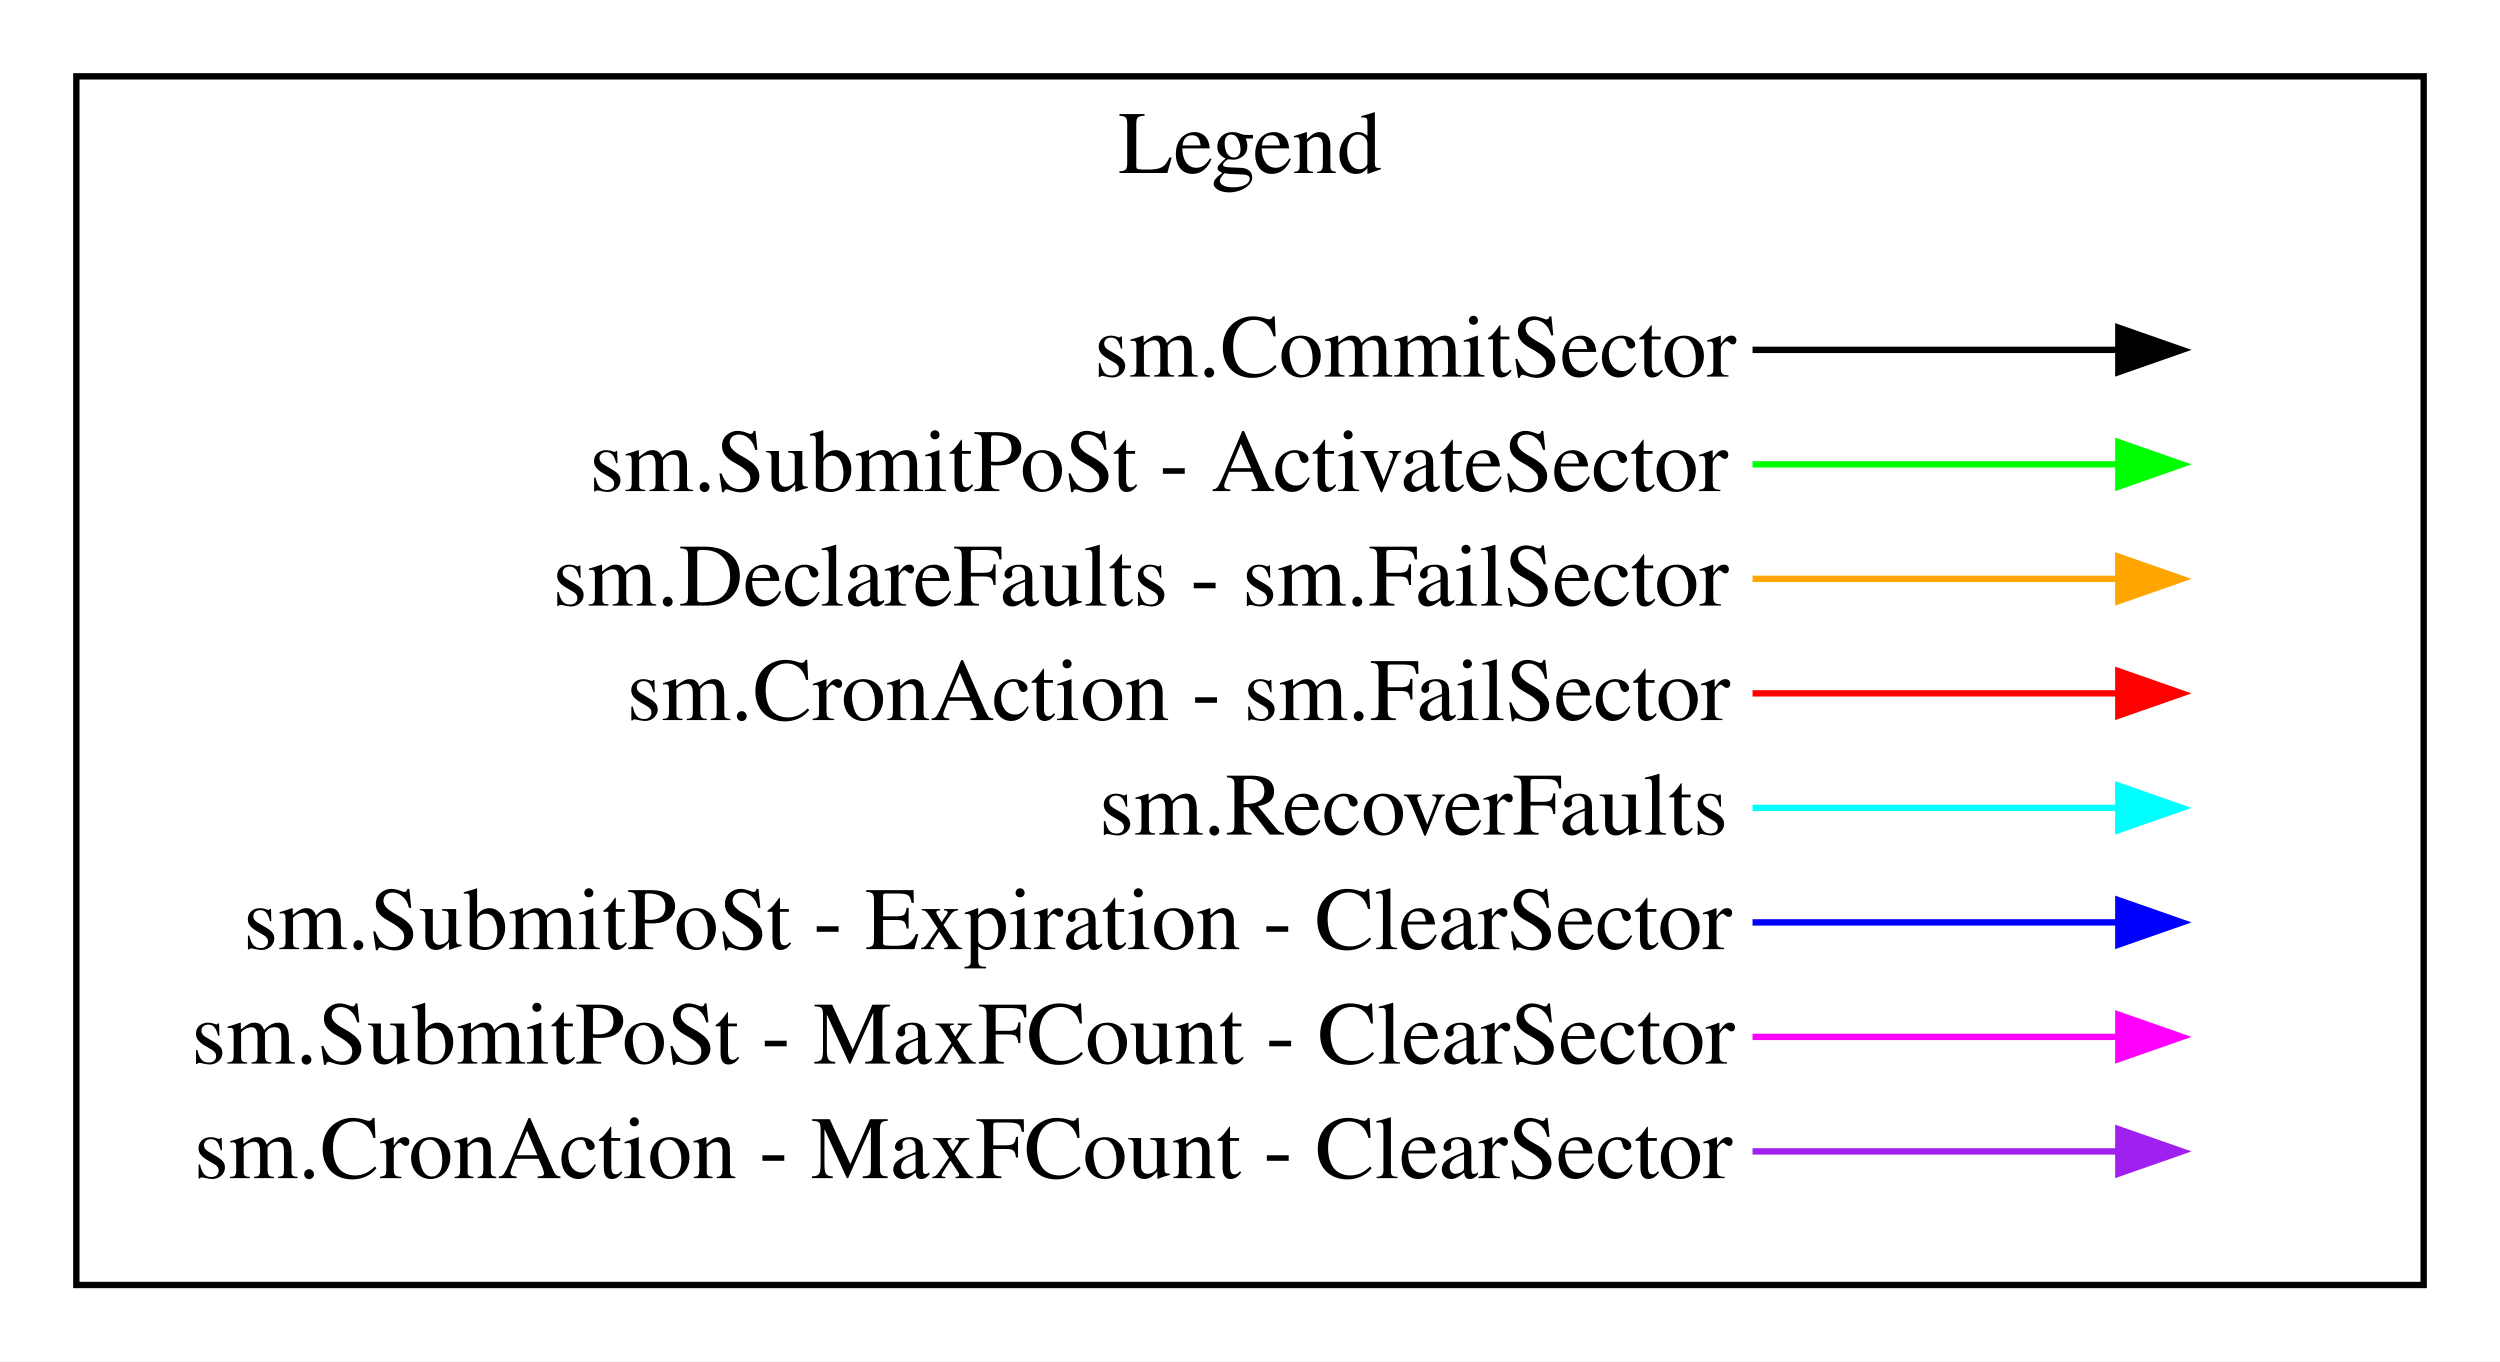
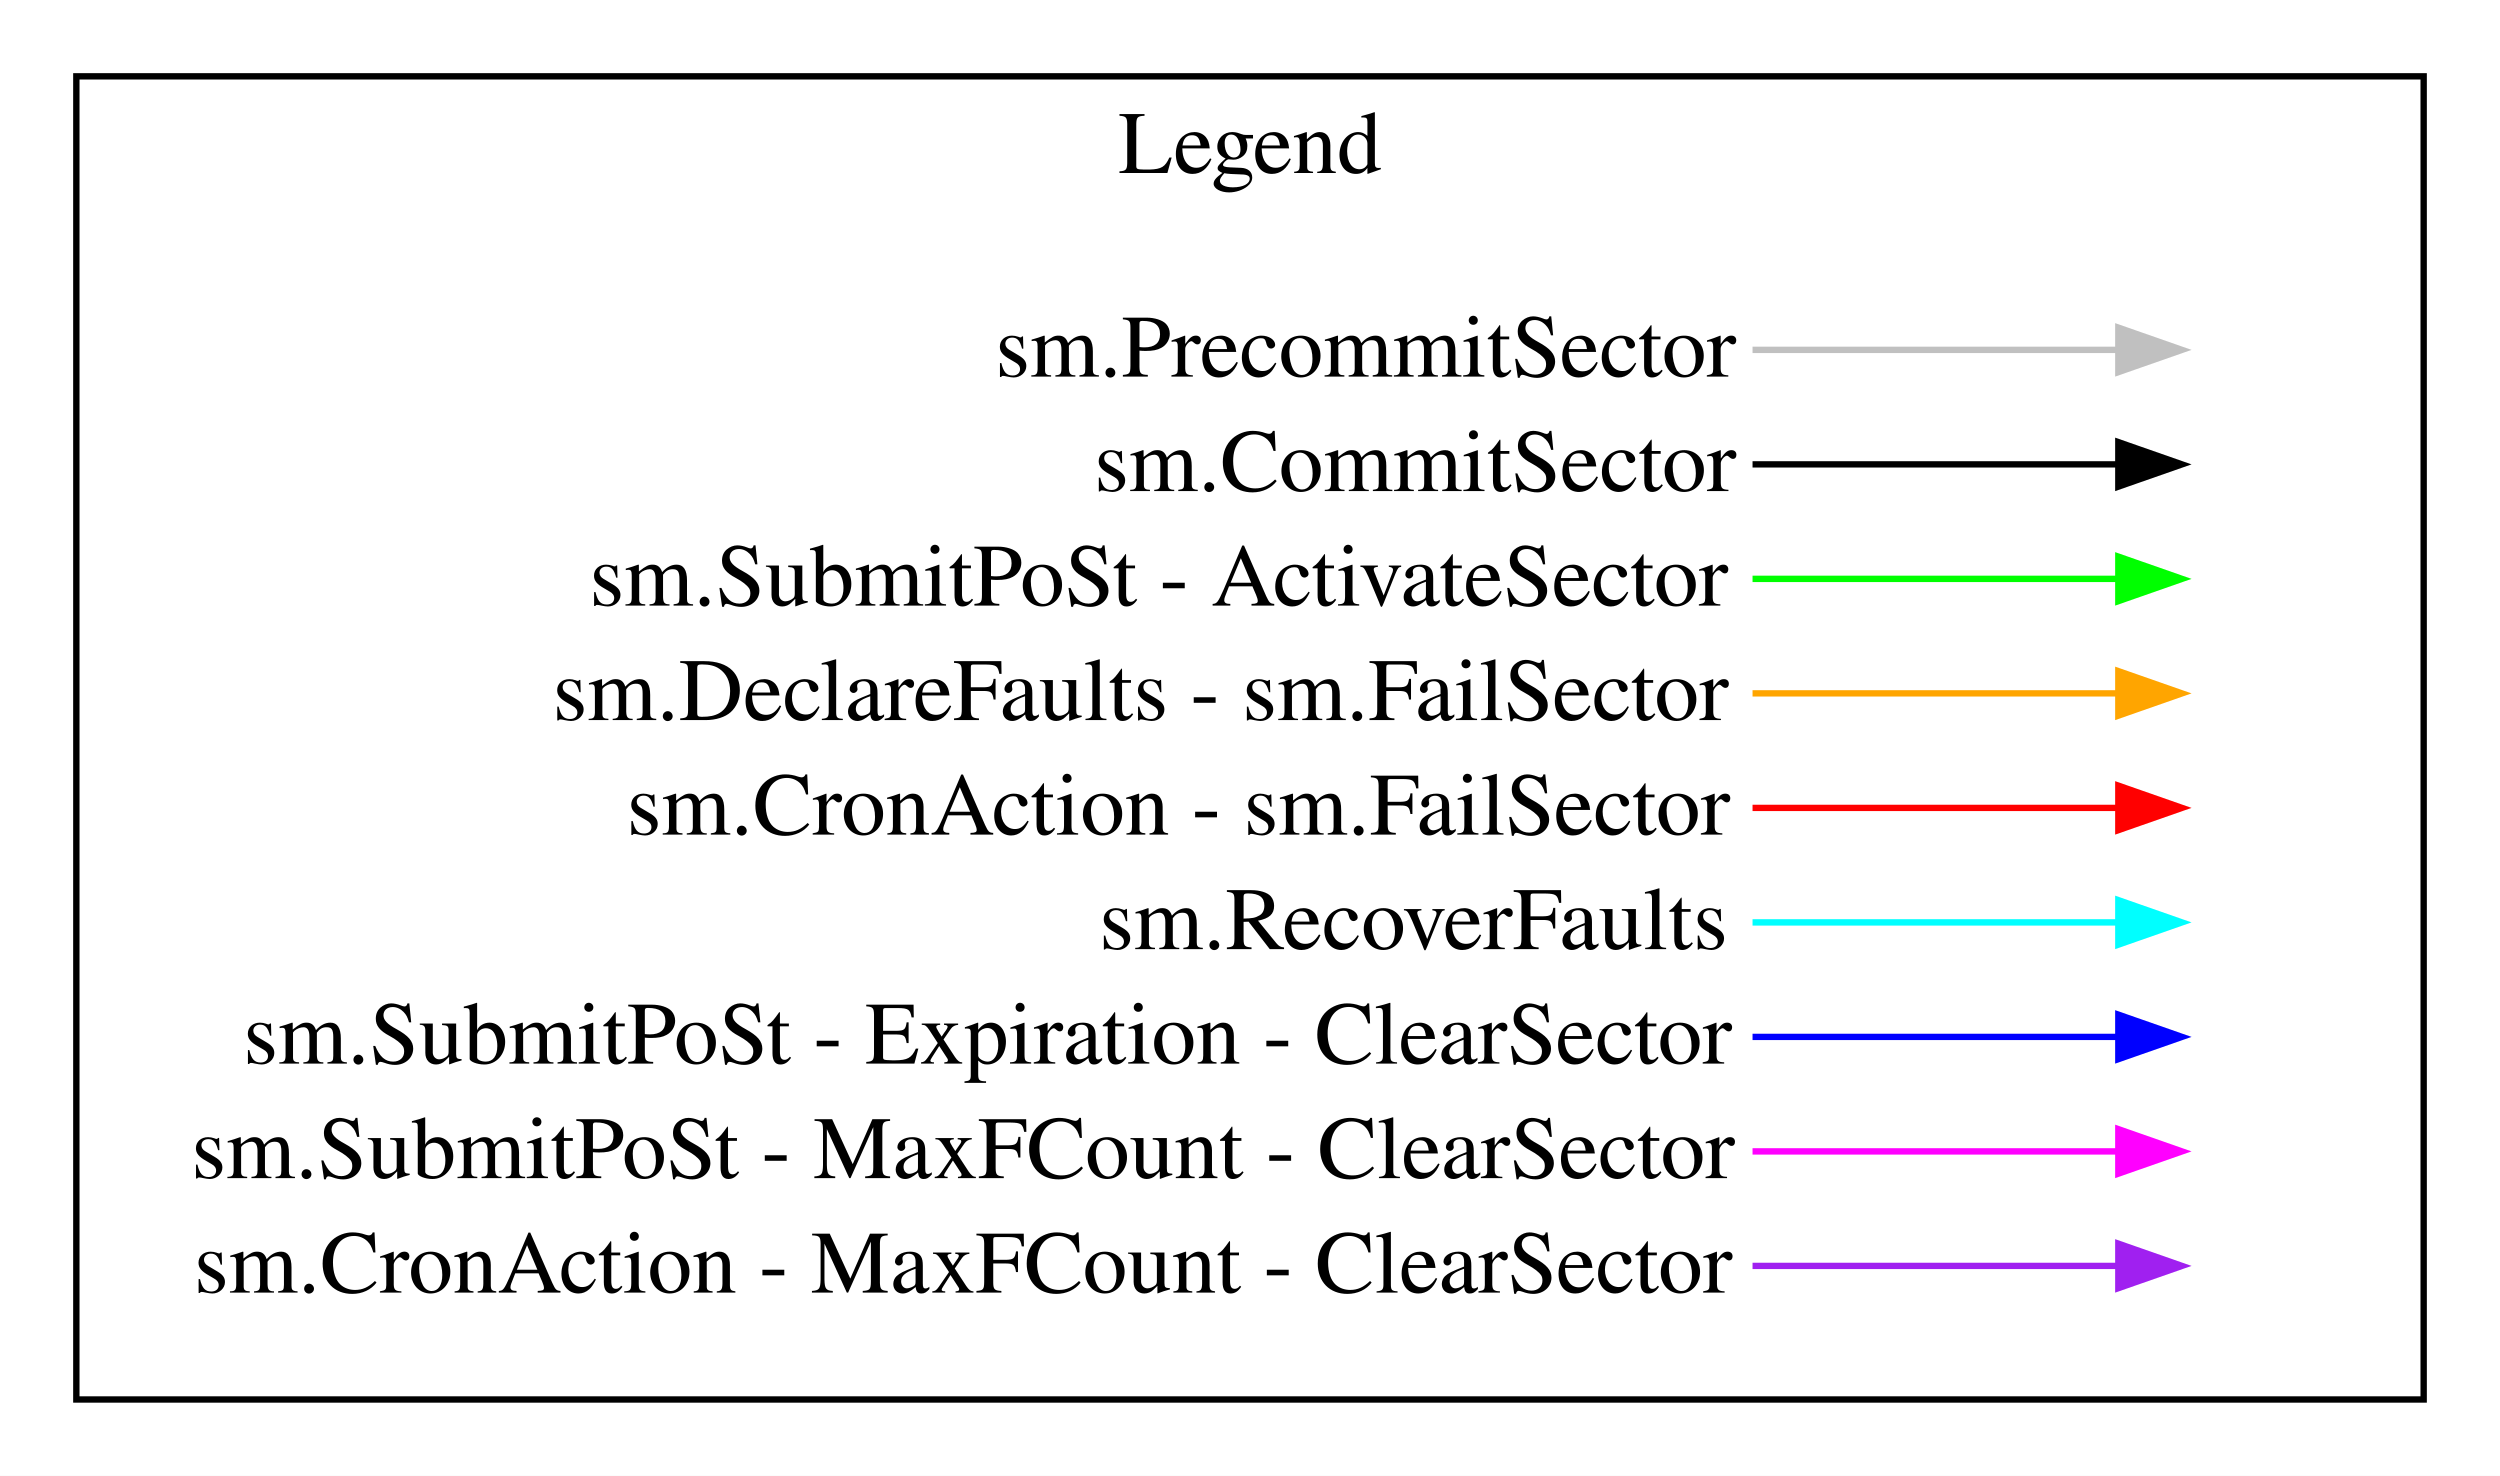
- <svg xmlns="http://www.w3.org/2000/svg" width="393pt" height="214pt" viewBox="0.00 0.00 393.00 214.00">
-   <g id="graph0" class="graph" transform="scale(1 1) rotate(0) translate(4 210)">
-     <polygon fill="#ffffff" stroke="transparent" points="-4,4 -4,-210 389,-210 389,4 -4,4" />
+ <svg xmlns="http://www.w3.org/2000/svg" width="393pt" height="232pt" viewBox="0.00 0.00 393.00 232.00">
+   <g id="graph0" class="graph" transform="scale(1 1) rotate(0) translate(4 228)">
+     <polygon fill="#ffffff" stroke="transparent" points="-4,4 -4,-228 389,-228 389,4 -4,4" />
    <g id="clust1" class="cluster">
-       <polygon fill="none" stroke="#000000" points="8,-8 8,-198 377,-198 377,-8 8,-8" />
-       <text text-anchor="middle" x="192.5" y="-182.8" font-family="Times,serif" font-size="14.00" fill="#000000">Legend</text>
+       <polygon fill="none" stroke="#000000" points="8,-8 8,-216 377,-216 377,-8 8,-8" />
+       <text text-anchor="middle" x="192.5" y="-200.8" font-family="Times,serif" font-size="14.00" fill="#000000">Legend</text>
    </g>
    <g id="node1" class="node">
+       <text text-anchor="start" x="152.462" y="-168.8" font-family="Times,serif" font-size="14.00" fill="#000000">sm.PrecommitSector</text>
      <text text-anchor="start" x="168" y="-150.8" font-family="Times,serif" font-size="14.00" fill="#000000">sm.CommitSector</text>
      <text text-anchor="start" x="88.662" y="-132.8" font-family="Times,serif" font-size="14.00" fill="#000000">sm.SubmitPoSt - ActivateSector</text>
      <text text-anchor="start" x="82.872" y="-114.8" font-family="Times,serif" font-size="14.00" fill="#000000">sm.DeclareFaults - sm.FailSector</text>
      <text text-anchor="start" x="94.514" y="-96.8" font-family="Times,serif" font-size="14.00" fill="#000000">sm.CronAction - sm.FailSector</text>
      <text text-anchor="start" x="168.793" y="-78.8" font-family="Times,serif" font-size="14.00" fill="#000000">sm.RecoverFaults</text>
      <text text-anchor="start" x="34.241" y="-60.8" font-family="Times,serif" font-size="14.00" fill="#000000">sm.SubmitPoSt - Expiration - ClearSector</text>
      <text text-anchor="start" x="26.081" y="-42.8" font-family="Times,serif" font-size="14.00" fill="#000000">sm.SubmitPoSt - MaxFCount - ClearSector</text>
      <text text-anchor="start" x="26.488" y="-24.8" font-family="Times,serif" font-size="14.00" fill="#000000">sm.CronAction - MaxFCount - ClearSector</text>
    </g>
    <g id="node2" class="node">
+       <text text-anchor="start" x="340.75" y="-168.8" font-family="Times,serif" font-size="14.00" fill="#000000"> </text>
      <text text-anchor="start" x="340.75" y="-150.8" font-family="Times,serif" font-size="14.00" fill="#000000"> </text>
      <text text-anchor="start" x="340.75" y="-132.8" font-family="Times,serif" font-size="14.00" fill="#000000"> </text>
      <text text-anchor="start" x="340.75" y="-114.8" font-family="Times,serif" font-size="14.00" fill="#000000"> </text>
      <text text-anchor="start" x="340.75" y="-96.8" font-family="Times,serif" font-size="14.00" fill="#000000"> </text>
      <text text-anchor="start" x="340.75" y="-78.8" font-family="Times,serif" font-size="14.00" fill="#000000"> </text>
      <text text-anchor="start" x="340.75" y="-60.8" font-family="Times,serif" font-size="14.00" fill="#000000"> </text>
      <text text-anchor="start" x="340.75" y="-42.8" font-family="Times,serif" font-size="14.00" fill="#000000"> </text>
      <text text-anchor="start" x="340.75" y="-24.8" font-family="Times,serif" font-size="14.00" fill="#000000"> </text>
    </g>
    <g id="edge1" class="edge">
+       <path fill="none" stroke="#c0c0c0" d="M271.5,-173C297.75,-173 306.773,-173 328.717,-173" />
+       <polygon fill="#c0c0c0" stroke="#c0c0c0" points="329,-176.5 339,-173 329,-169.5 329,-176.5" />
+     </g>
+     <g id="edge2" class="edge">
      <path fill="none" stroke="#000000" d="M271.5,-155C297.75,-155 306.773,-155 328.717,-155" />
      <polygon fill="#000000" stroke="#000000" points="329,-158.5 339,-155 329,-151.5 329,-158.5" />
    </g>
-     <g id="edge2" class="edge">
+     <g id="edge3" class="edge">
      <path fill="none" stroke="#00ff00" d="M271.5,-137C297.75,-137 306.773,-137 328.717,-137" />
      <polygon fill="#00ff00" stroke="#00ff00" points="329,-140.5 339,-137 329,-133.5 329,-140.5" />
    </g>
-     <g id="edge3" class="edge">
+     <g id="edge4" class="edge">
      <path fill="none" stroke="#ffa500" d="M271.5,-119C297.75,-119 306.773,-119 328.717,-119" />
      <polygon fill="#ffa500" stroke="#ffa500" points="329,-122.5 339,-119 329,-115.5 329,-122.5" />
    </g>
-     <g id="edge4" class="edge">
+     <g id="edge5" class="edge">
      <path fill="none" stroke="#ff0000" d="M271.5,-101C297.75,-101 306.773,-101 328.717,-101" />
      <polygon fill="#ff0000" stroke="#ff0000" points="329,-104.5 339,-101 329,-97.5 329,-104.5" />
    </g>
-     <g id="edge5" class="edge">
+     <g id="edge6" class="edge">
      <path fill="none" stroke="#00ffff" d="M271.5,-83C297.75,-83 306.773,-83 328.717,-83" />
      <polygon fill="#00ffff" stroke="#00ffff" points="329,-86.5 339,-83 329,-79.5 329,-86.5" />
    </g>
-     <g id="edge6" class="edge">
+     <g id="edge7" class="edge">
      <path fill="none" stroke="#0000ff" d="M271.5,-65C297.75,-65 306.773,-65 328.717,-65" />
      <polygon fill="#0000ff" stroke="#0000ff" points="329,-68.5 339,-65 329,-61.5 329,-68.5" />
    </g>
-     <g id="edge7" class="edge">
+     <g id="edge8" class="edge">
      <path fill="none" stroke="#ff00ff" d="M271.5,-47C297.75,-47 306.773,-47 328.717,-47" />
      <polygon fill="#ff00ff" stroke="#ff00ff" points="329,-50.5 339,-47 329,-43.5 329,-50.5" />
    </g>
-     <g id="edge8" class="edge">
+     <g id="edge9" class="edge">
      <path fill="none" stroke="#a020f0" d="M271.5,-29C297.75,-29 306.773,-29 328.717,-29" />
      <polygon fill="#a020f0" stroke="#a020f0" points="329,-32.5 339,-29 329,-25.5 329,-32.5" />
    </g>
  </g>
</svg>
